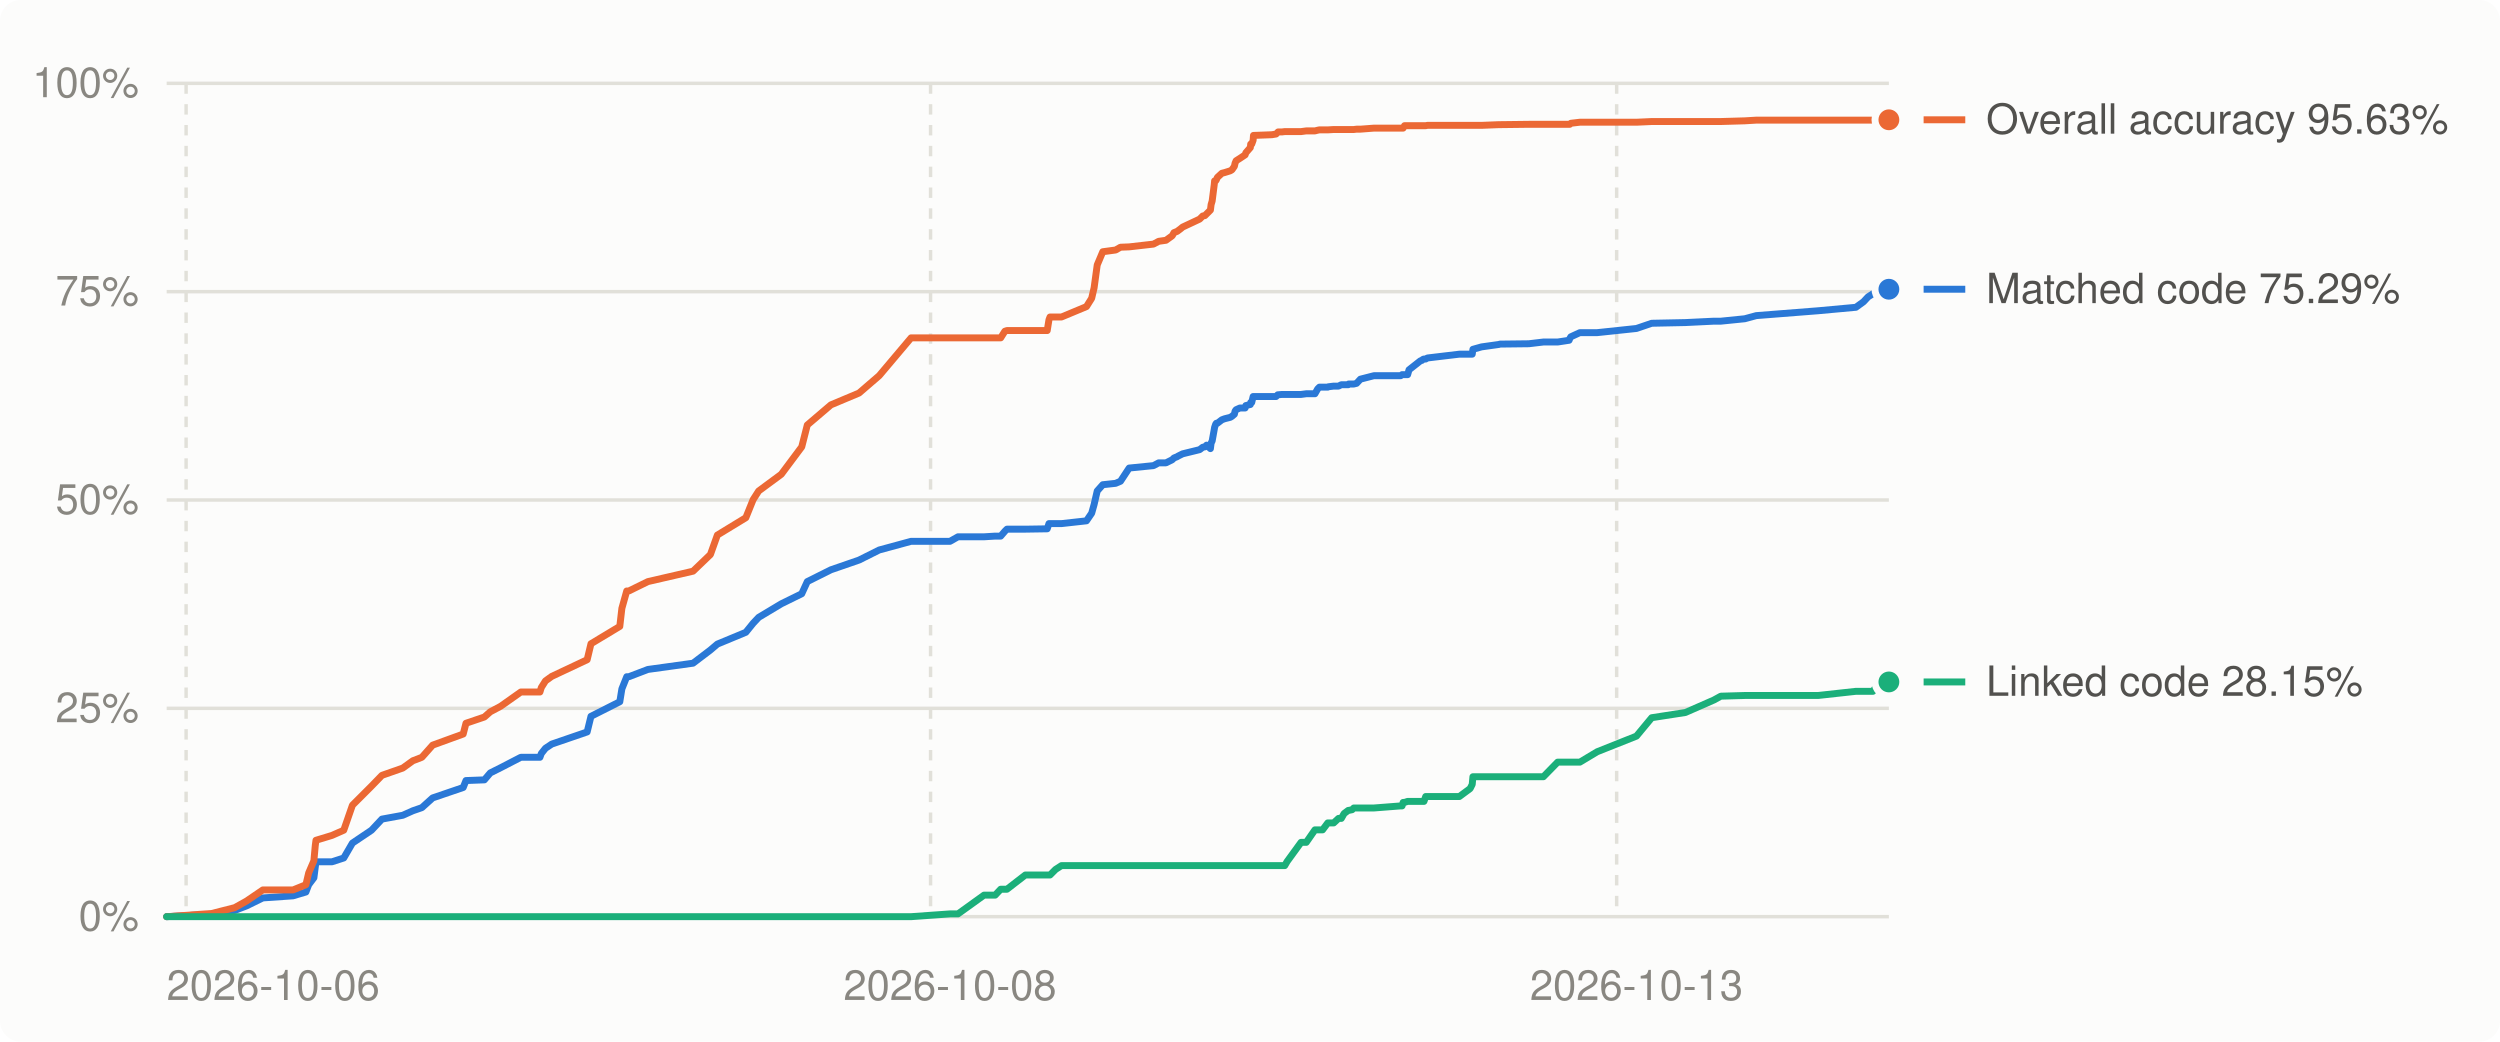
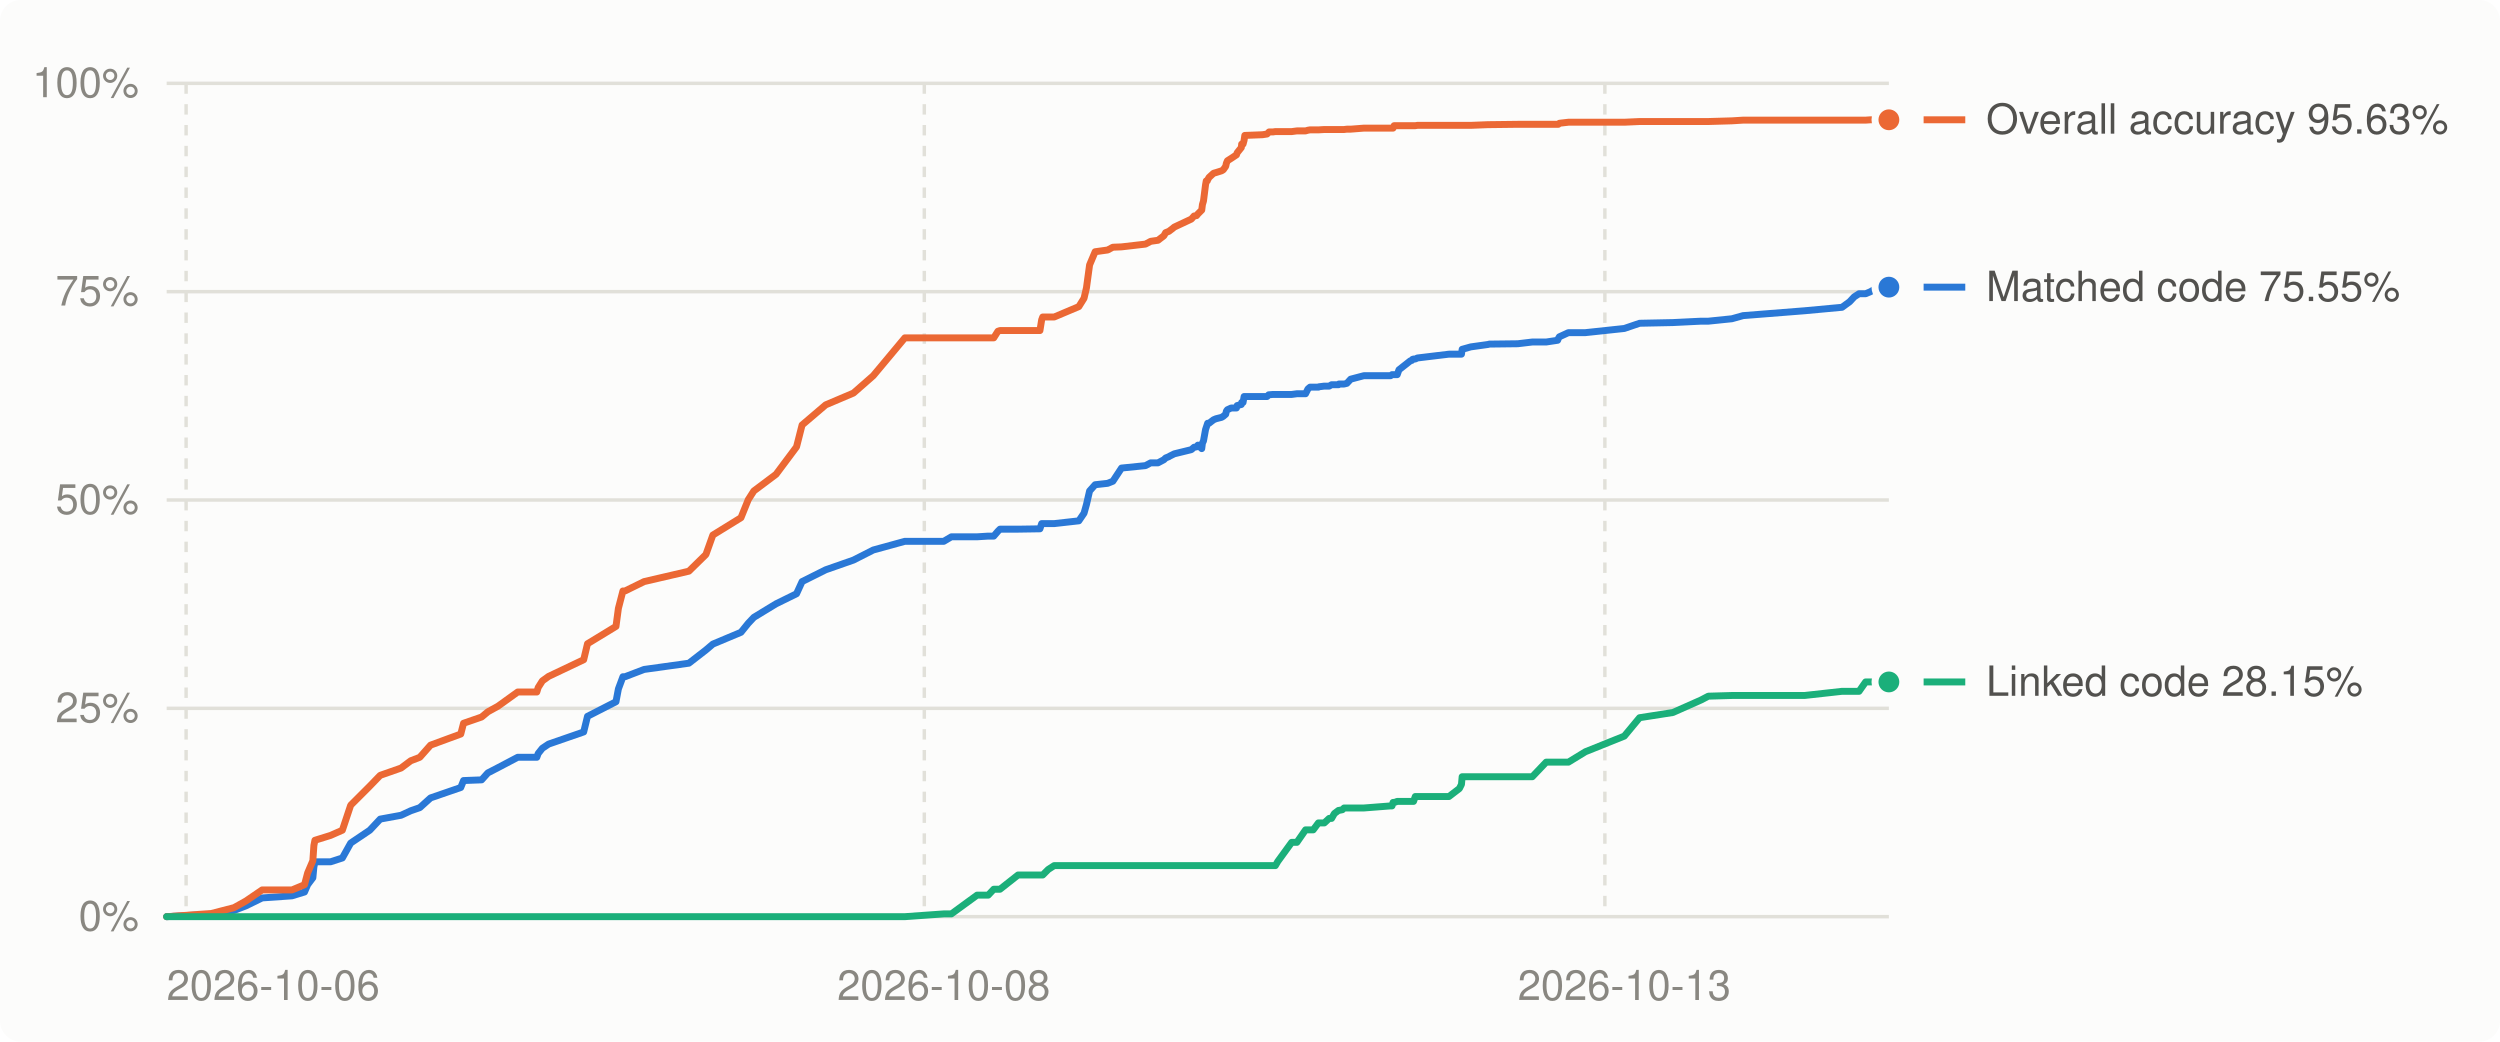
<svg xmlns="http://www.w3.org/2000/svg" viewBox="0 0 720 300" width="720" height="300" role="img" aria-label="Decompilation progress over time">
  <style>
.bg{fill:#fcfcfb}.grid{stroke:#e1e0d9}.muted{fill:#898781}.lbl{fill:#52514e}.ln0{stroke:#2a78d6}.dot0{fill:#2a78d6;stroke:#fcfcfb}.ln1{stroke:#eb6834}.dot1{fill:#eb6834;stroke:#fcfcfb}.ln2{stroke:#1baf7a}.dot2{fill:#1baf7a;stroke:#fcfcfb}
@media (prefers-color-scheme: dark){.bg{fill:#1a1a19}.grid{stroke:#2c2c2a}.muted{fill:#898781}.lbl{fill:#c3c2b7}.ln0{stroke:#3987e5}.dot0{fill:#3987e5;stroke:#1a1a19}.ln1{stroke:#d95926}.dot1{fill:#d95926;stroke:#1a1a19}.ln2{stroke:#199e70}.dot2{fill:#199e70;stroke:#1a1a19}}
text{font:12px -apple-system,BlinkMacSystemFont,'Segoe UI',Helvetica,Arial,sans-serif}
</style>
  <rect class="bg" width="720" height="300" rx="6" />
  <line x1="48" x2="544" y1="264.0" y2="264.0" class="grid" stroke-width="1" />
  <text x="40" y="268.0" class="muted" text-anchor="end">0%</text>
  <line x1="48" x2="544" y1="204.0" y2="204.0" class="grid" stroke-width="1" />
  <text x="40" y="208.0" class="muted" text-anchor="end">25%</text>
  <line x1="48" x2="544" y1="144.0" y2="144.0" class="grid" stroke-width="1" />
  <text x="40" y="148.0" class="muted" text-anchor="end">50%</text>
  <line x1="48" x2="544" y1="84.0" y2="84.0" class="grid" stroke-width="1" />
  <text x="40" y="88.0" class="muted" text-anchor="end">75%</text>
  <line x1="48" x2="544" y1="24.0" y2="24.0" class="grid" stroke-width="1" />
  <text x="40" y="28.0" class="muted" text-anchor="end">100%</text>
  <line x1="53.6" x2="53.6" y1="24" y2="264" class="grid" stroke-width="1" stroke-dasharray="3 3" />
-   <line x1="268.0" x2="268.0" y1="24" y2="264" class="grid" stroke-width="1" stroke-dasharray="3 3" />
-   <line x1="465.6" x2="465.6" y1="24" y2="264" class="grid" stroke-width="1" stroke-dasharray="3 3" />
+   <line x1="266.2" x2="266.2" y1="24" y2="264" class="grid" stroke-width="1" stroke-dasharray="3 3" />
+   <line x1="462.2" x2="462.2" y1="24" y2="264" class="grid" stroke-width="1" stroke-dasharray="3 3" />
  <text class="muted" x="48.0" y="288" text-anchor="start">2026-10-06</text>
-   <text class="muted" x="273.6" y="288" text-anchor="middle">2026-10-08</text>
-   <text class="muted" x="471.3" y="288" text-anchor="middle">2026-10-13</text>
-   <polyline points="48.0,264.0 59.3,263.4 60.9,263.3 67.6,262.2 71.0,260.9 75.7,258.6 84.4,258.0 88.1,256.9 88.9,254.8 90.4,252.8 90.8,249.7 91.0,248.2 95.6,248.2 99.0,247.1 101.5,242.8 107.0,239.1 110.0,235.9 116.0,234.8 118.9,233.5 121.5,232.6 124.6,229.8 133.4,226.8 134.2,224.8 139.5,224.6 141.2,222.6 144.2,221.1 150.0,218.1 155.5,218.1 155.9,217.0 157.1,215.5 158.9,214.3 169.1,210.8 170.2,206.3 178.5,202.1 179.1,198.4 180.5,194.9 181.1,194.9 186.6,192.8 199.6,191.0 204.6,187.2 206.6,185.5 214.8,182.1 216.9,179.5 218.5,177.8 225.0,173.9 230.9,171.0 232.5,167.5 239.3,164.1 247.4,161.3 253.2,158.4 262.4,155.9 273.6,155.9 275.9,154.6 283.4,154.6 286.6,154.4 288.2,154.4 289.4,153.0 290.0,152.4 295.3,152.4 301.6,152.3 302.1,150.8 302.4,150.8 304.0,150.8 305.7,150.8 312.9,150.0 314.4,147.8 315.1,145.3 316.0,141.4 317.6,139.6 321.3,139.2 322.7,138.6 325.2,134.8 332.2,134.1 333.7,133.3 335.8,133.3 337.6,132.4 338.1,131.9 339.1,131.5 339.2,131.4 340.0,131.0 340.6,130.7 345.5,129.5 346.4,128.8 347.0,128.7 347.5,128.2 348.6,129.2 348.8,127.6 349.1,127.0 349.7,123.7 349.8,123.1 350.1,122.2 350.3,121.9 350.6,121.9 351.9,120.9 352.7,120.6 354.3,120.2 354.8,119.9 355.5,119.3 355.7,118.4 356.0,118.0 357.1,117.5 358.6,117.5 358.8,116.8 360.1,116.5 360.2,115.9 360.5,115.9 360.9,114.2 361.0,114.2 363.7,114.2 366.3,114.2 367.5,114.2 368.0,113.7 368.1,113.7 369.2,113.6 370.0,113.6 370.7,113.6 374.7,113.6 376.2,113.4 378.7,113.4 379.5,112.0 380.0,111.5 380.9,111.5 382.4,111.5 382.5,111.4 384.1,111.2 385.5,111.2 386.3,110.8 387.1,110.8 388.3,110.8 388.4,110.6 389.4,110.6 389.7,110.6 389.9,110.6 390.7,110.4 391.8,109.2 395.7,108.2 403.4,108.2 403.8,107.9 404.1,107.9 404.5,107.9 404.8,107.9 405.4,107.9 405.8,106.5 409.1,103.9 409.5,103.8 409.8,103.5 410.1,103.4 410.6,103.4 411.1,103.1 420.3,102.0 423.4,102.0 424.0,102.0 424.2,100.6 426.7,99.9 431.7,99.2 432.0,99.1 440.3,99.0 444.5,98.5 448.6,98.5 451.9,98.0 452.1,97.5 452.4,97.0 455.0,95.8 460.0,95.8 471.3,94.6 475.7,93.1 485.4,92.9 493.6,92.5 495.6,92.5 502.5,91.8 505.8,90.9 523.6,89.5 534.5,88.5 536.7,86.9 538.0,85.5 539.4,84.6 541.3,84.6 542.8,84.0 544.0,83.3" fill="none" class="ln0" stroke-width="2" stroke-linejoin="round" stroke-linecap="round" />
-   <polyline points="48.0,264.0 59.3,263.2 60.9,263.1 67.6,261.4 71.0,259.5 75.7,256.3 84.4,256.3 88.1,254.8 88.9,251.4 90.4,247.9 90.8,243.5 91.0,242.0 95.6,240.6 99.0,239.1 101.5,231.9 107.0,226.4 110.0,223.3 116.0,221.2 118.9,219.1 121.5,218.1 124.6,214.6 133.4,211.4 134.2,208.3 139.5,206.5 141.2,205.0 144.2,203.4 150.0,199.3 155.5,199.3 155.9,198.0 157.1,196.1 158.9,194.8 169.1,190.0 170.2,185.4 178.5,180.4 179.1,175.2 180.5,170.2 181.1,170.2 186.6,167.5 199.6,164.5 204.6,159.7 206.6,154.1 214.8,149.1 216.9,143.9 218.5,141.4 225.0,136.6 230.9,128.7 232.5,122.4 239.3,116.6 247.4,113.2 253.2,108.2 262.4,97.3 273.6,97.3 275.9,97.3 283.4,97.3 286.6,97.3 288.2,97.3 289.4,95.4 290.0,95.2 295.3,95.2 301.6,95.2 302.1,92.1 302.4,91.3 304.0,91.3 305.7,91.3 312.9,88.3 314.4,85.9 315.1,82.9 316.0,76.3 317.6,72.5 321.3,72.0 322.7,71.2 325.2,71.1 332.2,70.3 333.7,69.5 335.8,69.2 337.6,67.9 338.1,67.0 339.1,66.6 339.2,66.5 340.0,65.9 340.6,65.4 345.5,63.1 346.4,62.2 347.0,62.1 347.5,61.6 348.6,60.5 348.8,58.9 349.1,57.9 349.7,53.2 349.8,52.1 350.1,52.1 350.3,51.8 350.6,51.1 351.9,49.9 352.7,49.7 354.3,49.2 354.8,48.9 355.5,47.9 355.7,47.0 356.0,46.3 357.1,45.6 358.6,44.6 358.8,44.0 360.1,42.5 360.2,41.5 360.5,41.5 360.9,40.4 361.0,39.0 363.7,38.9 366.3,38.8 367.5,38.6 368.0,38.1 368.1,38.0 369.2,38.0 370.0,37.9 370.7,37.9 374.7,37.9 376.2,37.7 378.7,37.7 379.5,37.5 380.0,37.4 380.9,37.4 382.4,37.4 382.5,37.4 384.1,37.3 385.5,37.3 386.3,37.3 387.1,37.3 388.3,37.3 388.4,37.3 389.4,37.3 389.7,37.3 389.9,37.3 390.7,37.2 391.8,37.2 395.7,36.9 403.4,36.9 403.8,36.9 404.1,36.9 404.5,36.2 404.8,36.2 405.4,36.2 405.8,36.2 409.1,36.2 409.5,36.2 409.8,36.2 410.1,36.2 410.6,36.2 411.1,36.1 420.3,36.1 423.4,36.1 424.0,36.1 424.2,36.1 426.7,36.1 431.7,35.9 432.0,35.9 440.3,35.8 444.5,35.8 448.6,35.8 451.9,35.8 452.1,35.8 452.4,35.5 455.0,35.2 460.0,35.2 471.3,35.2 475.7,35.0 485.4,35.0 493.6,35.0 495.6,35.0 502.5,34.8 505.8,34.6 523.6,34.6 534.5,34.6 536.7,34.6 538.0,34.6 539.4,34.6 541.3,34.6 542.8,34.5 544.0,34.5" fill="none" class="ln1" stroke-width="2" stroke-linejoin="round" stroke-linecap="round" />
-   <polyline points="48.0,264.0 59.3,264.0 60.9,264.0 67.6,264.0 71.0,264.0 75.7,264.0 84.4,264.0 88.1,264.0 88.9,264.0 90.4,264.0 90.8,264.0 91.0,264.0 95.6,264.0 99.0,264.0 101.5,264.0 107.0,264.0 110.0,264.0 116.0,264.0 118.9,264.0 121.5,264.0 124.6,264.0 133.4,264.0 134.2,264.0 139.5,264.0 141.2,264.0 144.2,264.0 150.0,264.0 155.5,264.0 155.9,264.0 157.1,264.0 158.9,264.0 169.1,264.0 170.2,264.0 178.5,264.0 179.1,264.0 180.5,264.0 181.1,264.0 186.6,264.0 199.6,264.0 204.6,264.0 206.6,264.0 214.8,264.0 216.9,264.0 218.5,264.0 225.0,264.0 230.9,264.0 232.5,264.0 239.3,264.0 247.4,264.0 253.2,264.0 262.4,264.0 273.6,263.2 275.9,263.2 283.4,257.8 286.6,257.8 288.2,256.1 289.4,256.1 290.0,256.1 295.3,252.0 301.6,252.0 302.1,252.0 302.4,252.0 304.0,250.4 305.7,249.3 312.9,249.3 314.4,249.3 315.1,249.3 316.0,249.3 317.6,249.3 321.3,249.3 322.7,249.3 325.2,249.3 332.2,249.3 333.7,249.3 335.8,249.3 337.6,249.3 338.1,249.3 339.1,249.3 339.2,249.3 340.0,249.3 340.6,249.3 345.5,249.3 346.4,249.3 347.0,249.3 347.5,249.3 348.6,249.3 348.8,249.3 349.1,249.3 349.7,249.3 349.8,249.3 350.1,249.3 350.3,249.3 350.6,249.3 351.9,249.3 352.7,249.3 354.3,249.3 354.8,249.3 355.5,249.3 355.7,249.3 356.0,249.3 357.1,249.3 358.6,249.3 358.8,249.3 360.1,249.3 360.2,249.3 360.5,249.3 360.9,249.3 361.0,249.3 363.7,249.3 366.3,249.3 367.5,249.3 368.0,249.3 368.1,249.3 369.2,249.3 370.0,249.3 370.7,248.1 374.7,242.6 376.2,242.6 378.7,239.0 379.5,239.0 380.0,239.0 380.9,239.0 382.4,237.0 382.5,237.0 384.1,237.0 385.5,235.7 386.3,235.7 387.1,234.3 388.3,233.4 388.4,233.4 389.4,233.2 389.7,232.9 389.9,232.7 390.7,232.7 391.8,232.7 395.7,232.7 403.4,232.1 403.8,232.1 404.1,231.1 404.5,231.1 404.8,231.0 405.4,230.8 405.8,230.8 409.1,230.8 409.5,230.8 409.8,230.8 410.1,230.8 410.6,229.4 411.1,229.4 420.3,229.4 423.4,227.1 424.0,225.9 424.2,223.7 426.7,223.7 431.7,223.7 432.0,223.7 440.3,223.7 444.5,223.7 448.6,219.5 451.9,219.5 452.1,219.5 452.4,219.5 455.0,219.5 460.0,216.5 471.3,212.0 475.7,206.7 485.4,205.2 493.6,201.6 495.6,200.5 502.5,200.3 505.8,200.3 523.6,200.3 534.5,199.1 536.7,199.1 538.0,199.1 539.4,199.1 541.3,196.4 542.8,196.4 544.0,196.4" fill="none" class="ln2" stroke-width="2" stroke-linejoin="round" stroke-linecap="round" />
-   <circle cx="544.0" cy="83.3" r="4" class="dot0" stroke-width="2" />
+   <text class="muted" x="271.8" y="288" text-anchor="middle">2026-10-08</text>
+   <text class="muted" x="467.8" y="288" text-anchor="middle">2026-10-13</text>
+   <polyline points="48.0,264.0 59.2,263.4 60.8,263.3 67.4,262.2 70.8,260.9 75.5,258.6 84.1,258.0 87.7,256.9 88.6,254.8 90.1,252.8 90.4,249.7 90.7,248.2 95.2,248.2 98.6,247.1 101.0,242.8 106.5,239.1 109.5,235.9 115.5,234.8 118.3,233.5 120.9,232.6 124.0,229.8 132.7,226.8 133.5,224.8 138.7,224.6 140.5,222.6 143.4,221.1 149.1,218.1 154.6,218.1 155.0,217.0 156.2,215.5 158.0,214.3 168.1,210.8 169.2,206.3 177.4,202.1 178.1,198.4 179.4,194.9 180.0,194.9 185.5,192.8 198.4,191.0 203.3,187.2 205.3,185.5 213.4,182.1 215.5,179.5 217.1,177.8 223.5,173.9 229.4,171.0 231.0,167.5 237.8,164.1 245.8,161.3 251.5,158.4 260.6,155.9 271.8,155.9 274.0,154.6 281.4,154.6 284.6,154.4 286.2,154.4 287.4,153.0 288.0,152.4 293.2,152.4 299.5,152.3 300.0,150.8 300.3,150.8 301.9,150.8 303.6,150.8 310.7,150.0 312.2,147.8 312.9,145.3 313.8,141.4 315.4,139.6 319.0,139.2 320.5,138.6 323.0,134.8 329.9,134.1 331.4,133.3 333.5,133.3 335.2,132.4 335.7,131.9 336.7,131.5 336.8,131.4 337.6,131.0 338.2,130.7 343.1,129.5 343.9,128.8 344.6,128.7 345.0,128.2 346.1,129.2 346.3,127.6 346.6,127.0 347.2,123.7 347.4,123.1 347.7,122.2 347.8,121.9 348.2,121.9 349.5,120.9 350.2,120.6 351.8,120.2 352.3,119.9 353.0,119.3 353.2,118.4 353.5,118.0 354.6,117.5 356.1,117.5 356.3,116.8 357.5,116.5 357.6,115.9 358.0,115.9 358.3,114.2 358.5,114.2 361.1,114.2 363.6,114.2 364.9,114.2 365.4,113.7 365.5,113.7 366.6,113.6 367.3,113.6 368.0,113.6 372.0,113.6 373.5,113.4 376.0,113.4 376.7,112.0 377.3,111.5 378.2,111.5 379.7,111.5 379.8,111.4 381.4,111.2 382.8,111.2 383.5,110.8 384.3,110.8 385.5,110.8 385.6,110.6 386.6,110.6 386.9,110.6 387.1,110.6 387.9,110.4 389.0,109.2 392.8,108.2 400.5,108.2 400.9,107.9 401.2,107.9 401.5,107.9 401.9,107.9 402.4,107.9 402.9,106.5 406.2,103.9 406.6,103.8 406.8,103.5 407.1,103.4 407.6,103.4 408.2,103.1 417.3,102.0 420.3,102.0 420.9,102.0 421.1,100.6 423.6,99.9 428.6,99.2 428.9,99.1 437.1,99.0 441.3,98.5 445.3,98.5 448.6,98.0 448.8,97.5 449.1,97.0 451.7,95.8 456.6,95.8 467.8,94.6 472.2,93.1 481.8,92.9 489.9,92.5 492.0,92.5 498.8,91.8 502.0,90.9 519.7,89.5 530.5,88.5 532.7,86.9 534.0,85.5 535.4,84.6 537.3,84.6 538.7,84.0 539.9,83.3 544.0,82.7" fill="none" class="ln0" stroke-width="2" stroke-linejoin="round" stroke-linecap="round" />
+   <polyline points="48.0,264.0 59.2,263.2 60.8,263.1 67.4,261.4 70.8,259.5 75.5,256.3 84.1,256.3 87.7,254.8 88.6,251.4 90.1,247.9 90.4,243.5 90.7,242.0 95.2,240.6 98.6,239.1 101.0,231.9 106.5,226.4 109.5,223.3 115.5,221.2 118.3,219.1 120.9,218.1 124.0,214.6 132.7,211.4 133.5,208.3 138.7,206.5 140.5,205.0 143.4,203.4 149.1,199.3 154.6,199.3 155.0,198.0 156.2,196.1 158.0,194.8 168.1,190.0 169.2,185.4 177.4,180.4 178.1,175.2 179.4,170.2 180.0,170.2 185.5,167.5 198.4,164.5 203.3,159.7 205.3,154.1 213.4,149.1 215.5,143.9 217.1,141.4 223.5,136.6 229.4,128.7 231.0,122.4 237.8,116.6 245.8,113.2 251.5,108.2 260.6,97.3 271.8,97.3 274.0,97.3 281.4,97.3 284.6,97.3 286.2,97.3 287.4,95.4 288.0,95.2 293.2,95.2 299.5,95.2 300.0,92.1 300.3,91.3 301.9,91.3 303.6,91.3 310.7,88.3 312.2,85.9 312.9,82.9 313.8,76.3 315.4,72.5 319.0,72.0 320.5,71.2 323.0,71.1 329.9,70.3 331.4,69.5 333.5,69.2 335.2,67.9 335.7,67.0 336.7,66.6 336.8,66.5 337.6,65.9 338.2,65.4 343.1,63.1 343.9,62.2 344.6,62.1 345.0,61.6 346.1,60.5 346.3,58.9 346.6,57.9 347.2,53.2 347.4,52.1 347.7,52.1 347.8,51.8 348.2,51.1 349.5,49.9 350.2,49.7 351.8,49.2 352.3,48.9 353.0,47.9 353.2,47.0 353.5,46.3 354.6,45.6 356.1,44.6 356.3,44.0 357.5,42.5 357.6,41.5 358.0,41.5 358.3,40.4 358.5,39.0 361.1,38.9 363.6,38.8 364.9,38.6 365.4,38.1 365.5,38.0 366.6,38.0 367.3,37.9 368.0,37.9 372.0,37.9 373.5,37.7 376.0,37.7 376.7,37.5 377.3,37.4 378.2,37.4 379.7,37.4 379.8,37.4 381.4,37.3 382.8,37.3 383.5,37.3 384.3,37.3 385.5,37.3 385.6,37.3 386.6,37.3 386.9,37.3 387.1,37.3 387.9,37.2 389.0,37.2 392.8,36.9 400.5,36.9 400.9,36.9 401.2,36.9 401.5,36.2 401.9,36.2 402.4,36.2 402.9,36.2 406.2,36.2 406.6,36.2 406.8,36.2 407.1,36.2 407.6,36.2 408.2,36.1 417.3,36.1 420.3,36.1 420.9,36.1 421.1,36.1 423.6,36.1 428.6,35.9 428.9,35.9 437.1,35.8 441.3,35.8 445.3,35.8 448.6,35.8 448.8,35.8 449.1,35.5 451.7,35.2 456.6,35.2 467.8,35.2 472.2,35.0 481.8,35.0 489.9,35.0 492.0,35.0 498.8,34.8 502.0,34.6 519.7,34.6 530.5,34.6 532.7,34.6 534.0,34.6 535.4,34.6 537.3,34.6 538.7,34.5 539.9,34.5 544.0,34.5" fill="none" class="ln1" stroke-width="2" stroke-linejoin="round" stroke-linecap="round" />
+   <polyline points="48.0,264.0 59.2,264.0 60.8,264.0 67.4,264.0 70.8,264.0 75.5,264.0 84.1,264.0 87.7,264.0 88.6,264.0 90.1,264.0 90.4,264.0 90.7,264.0 95.2,264.0 98.6,264.0 101.0,264.0 106.5,264.0 109.5,264.0 115.5,264.0 118.3,264.0 120.9,264.0 124.0,264.0 132.7,264.0 133.5,264.0 138.7,264.0 140.5,264.0 143.4,264.0 149.1,264.0 154.6,264.0 155.0,264.0 156.2,264.0 158.0,264.0 168.1,264.0 169.2,264.0 177.4,264.0 178.1,264.0 179.4,264.0 180.0,264.0 185.5,264.0 198.4,264.0 203.3,264.0 205.3,264.0 213.4,264.0 215.5,264.0 217.1,264.0 223.5,264.0 229.4,264.0 231.0,264.0 237.8,264.0 245.8,264.0 251.5,264.0 260.6,264.0 271.8,263.2 274.0,263.2 281.4,257.8 284.6,257.8 286.2,256.1 287.4,256.1 288.0,256.1 293.2,252.0 299.5,252.0 300.0,252.0 300.3,252.0 301.9,250.4 303.6,249.3 310.7,249.3 312.2,249.3 312.9,249.3 313.8,249.3 315.4,249.3 319.0,249.3 320.5,249.3 323.0,249.3 329.9,249.3 331.4,249.3 333.5,249.3 335.2,249.3 335.7,249.3 336.7,249.3 336.8,249.3 337.6,249.3 338.2,249.3 343.1,249.3 343.9,249.3 344.6,249.3 345.0,249.3 346.1,249.3 346.3,249.3 346.6,249.3 347.2,249.3 347.4,249.3 347.7,249.3 347.8,249.3 348.2,249.3 349.5,249.3 350.2,249.3 351.8,249.3 352.3,249.3 353.0,249.3 353.2,249.3 353.5,249.3 354.6,249.3 356.1,249.3 356.3,249.3 357.5,249.3 357.6,249.3 358.0,249.3 358.3,249.3 358.5,249.3 361.1,249.3 363.6,249.3 364.9,249.3 365.4,249.3 365.5,249.3 366.6,249.3 367.3,249.3 368.0,248.1 372.0,242.6 373.5,242.6 376.0,239.0 376.7,239.0 377.3,239.0 378.2,239.0 379.7,237.0 379.8,237.0 381.4,237.0 382.8,235.7 383.5,235.7 384.3,234.3 385.5,233.4 385.6,233.4 386.6,233.2 386.9,232.9 387.1,232.7 387.9,232.7 389.0,232.7 392.8,232.7 400.5,232.1 400.9,232.1 401.2,231.1 401.5,231.1 401.9,231.0 402.4,230.8 402.9,230.8 406.2,230.8 406.6,230.8 406.8,230.8 407.1,230.8 407.6,229.4 408.2,229.4 417.3,229.4 420.3,227.1 420.9,225.9 421.1,223.7 423.6,223.7 428.6,223.7 428.9,223.7 437.1,223.7 441.3,223.7 445.3,219.5 448.6,219.5 448.8,219.5 449.1,219.5 451.7,219.5 456.6,216.5 467.8,212.0 472.2,206.7 481.8,205.2 489.9,201.6 492.0,200.5 498.8,200.3 502.0,200.3 519.7,200.3 530.5,199.1 532.7,199.1 534.0,199.1 535.4,199.1 537.3,196.4 538.7,196.4 539.9,196.4 544.0,196.4" fill="none" class="ln2" stroke-width="2" stroke-linejoin="round" stroke-linecap="round" />
+   <circle cx="544.0" cy="82.7" r="4" class="dot0" stroke-width="2" />
  <circle cx="544.0" cy="34.5" r="4" class="dot1" stroke-width="2" />
  <circle cx="544.0" cy="196.4" r="4" class="dot2" stroke-width="2" />
  <line x1="554" x2="566" y1="196.4" y2="196.4" class="ln2" stroke-width="2" />
  <text class="lbl" x="572" y="200.4">Linked code 28.15%</text>
-   <line x1="554" x2="566" y1="83.3" y2="83.3" class="ln0" stroke-width="2" />
-   <text class="lbl" x="572" y="87.3">Matched code 75.29%</text>
+   <line x1="554" x2="566" y1="82.7" y2="82.7" class="ln0" stroke-width="2" />
+   <text class="lbl" x="572" y="86.7">Matched code 75.55%</text>
  <line x1="554" x2="566" y1="34.5" y2="34.5" class="ln1" stroke-width="2" />
  <text class="lbl" x="572" y="38.5">Overall accuracy 95.63%</text>
</svg>
